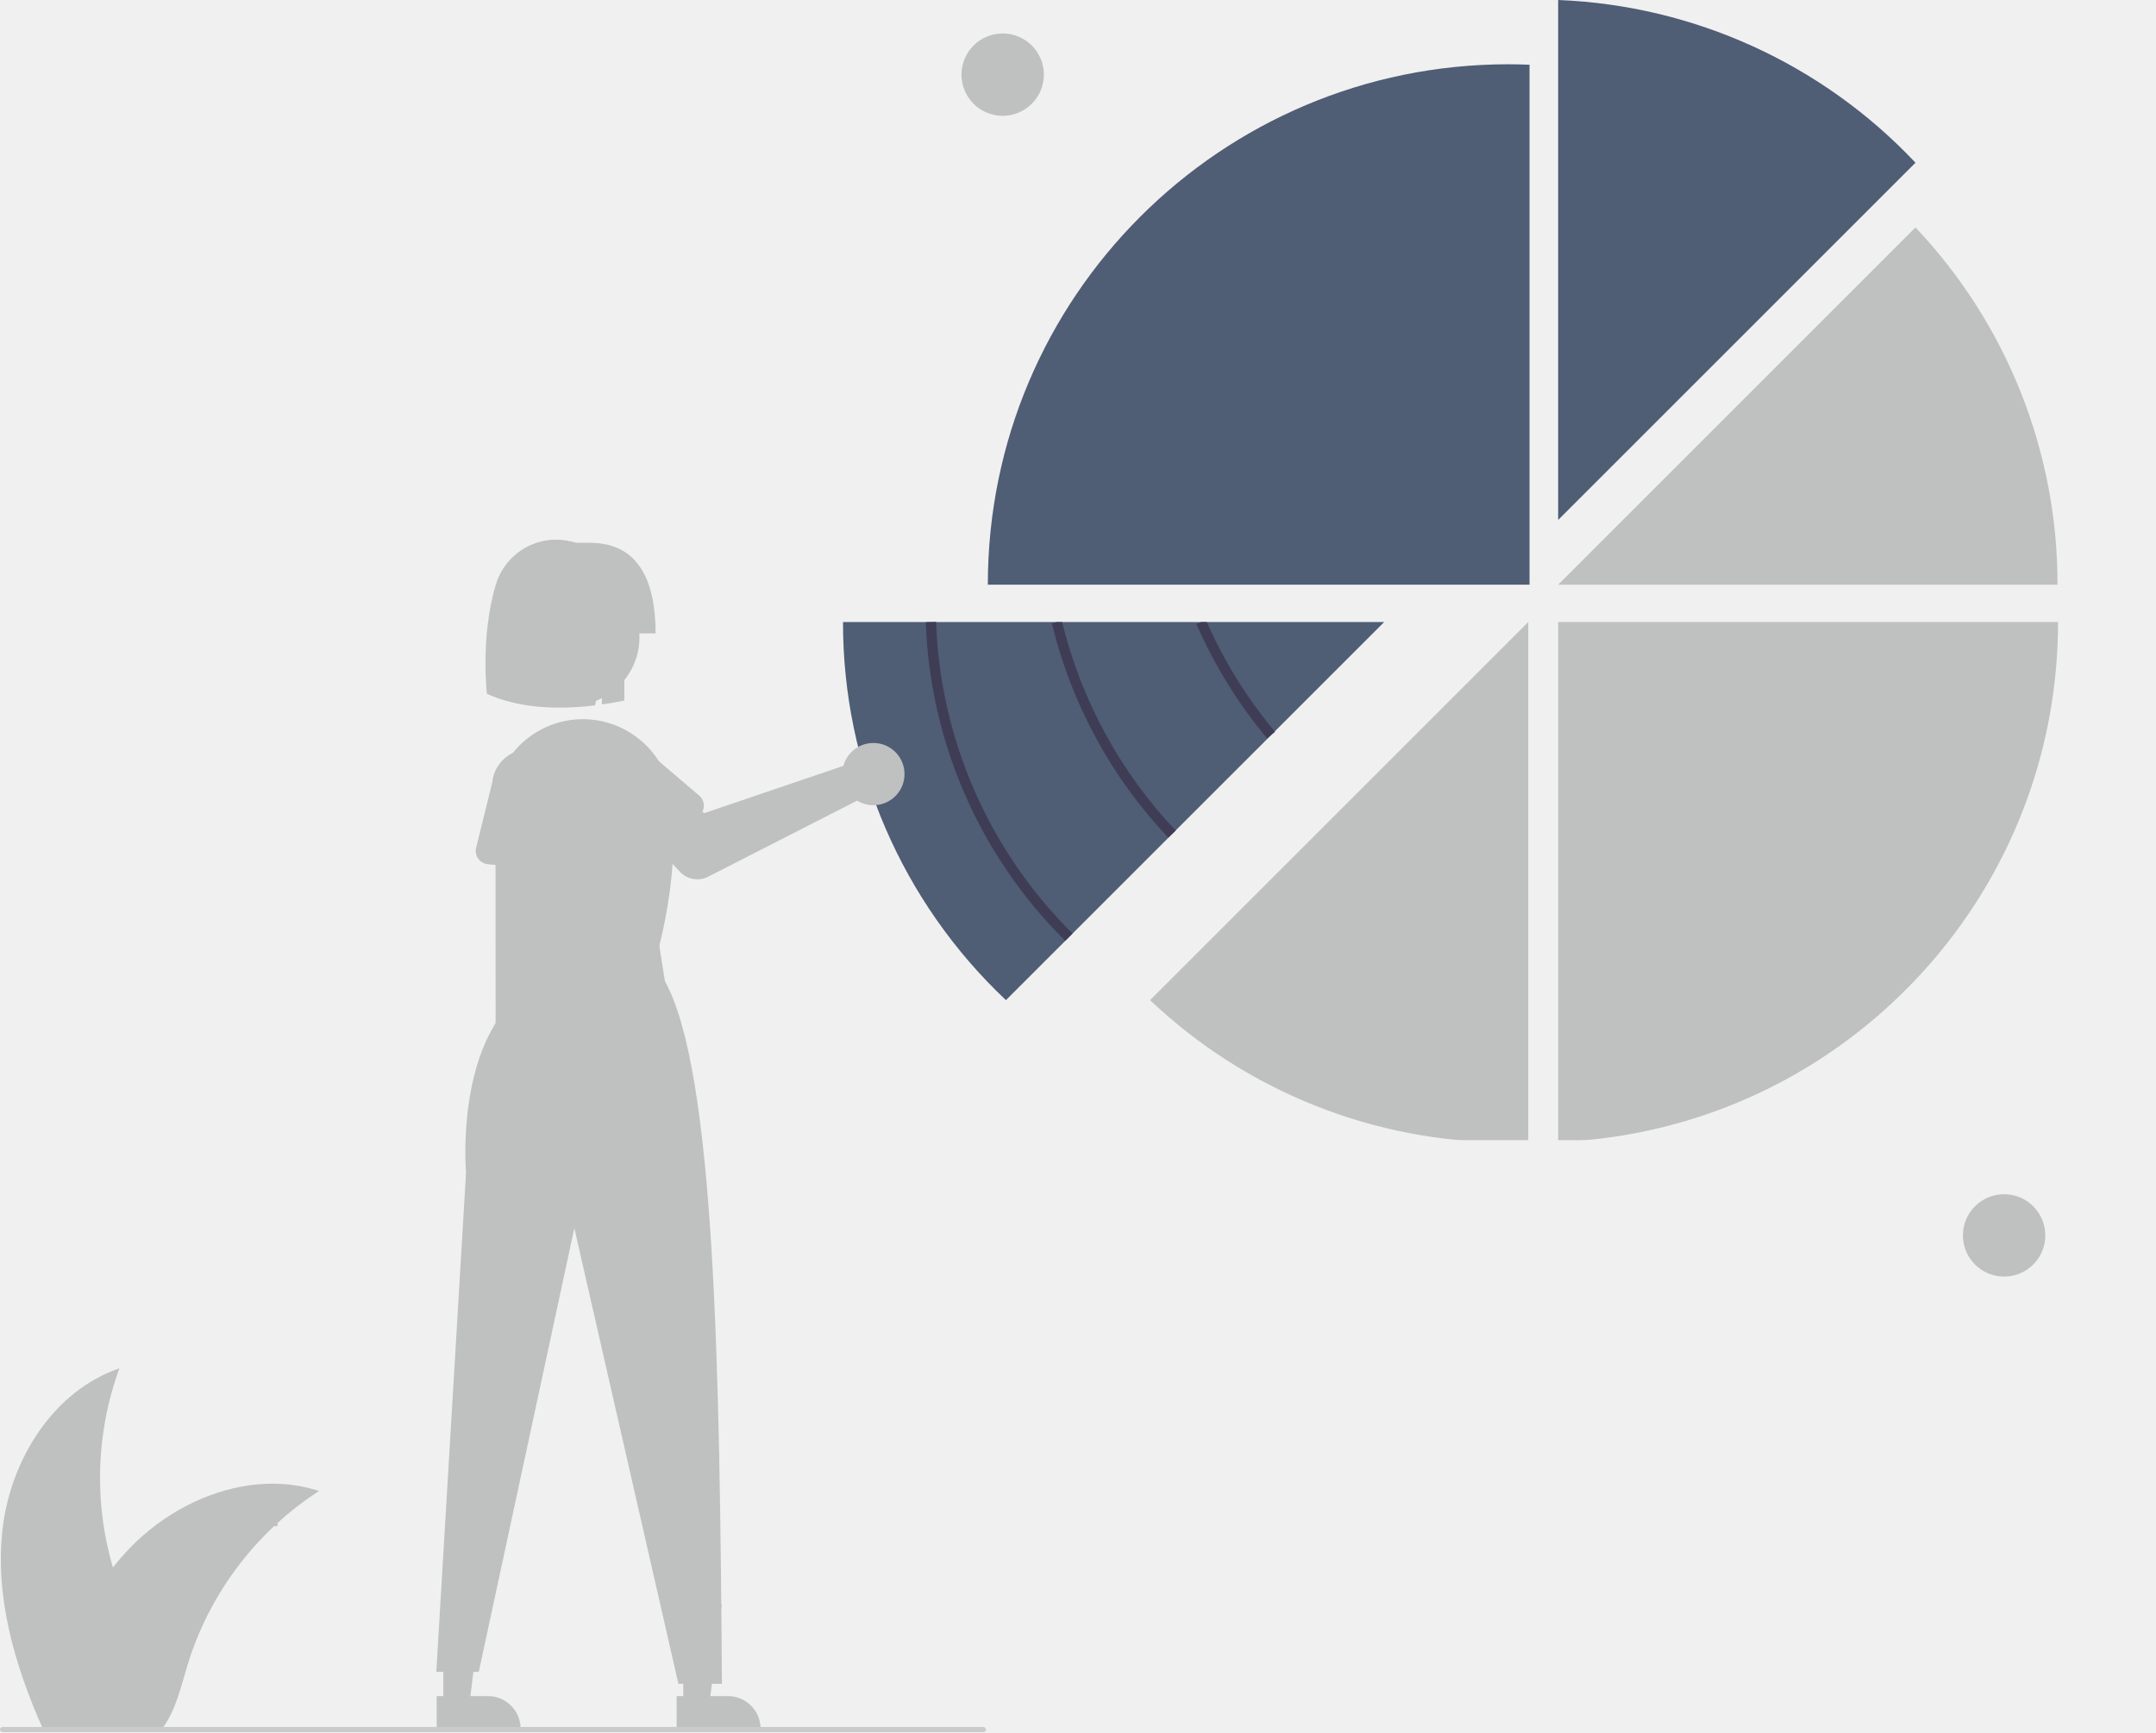
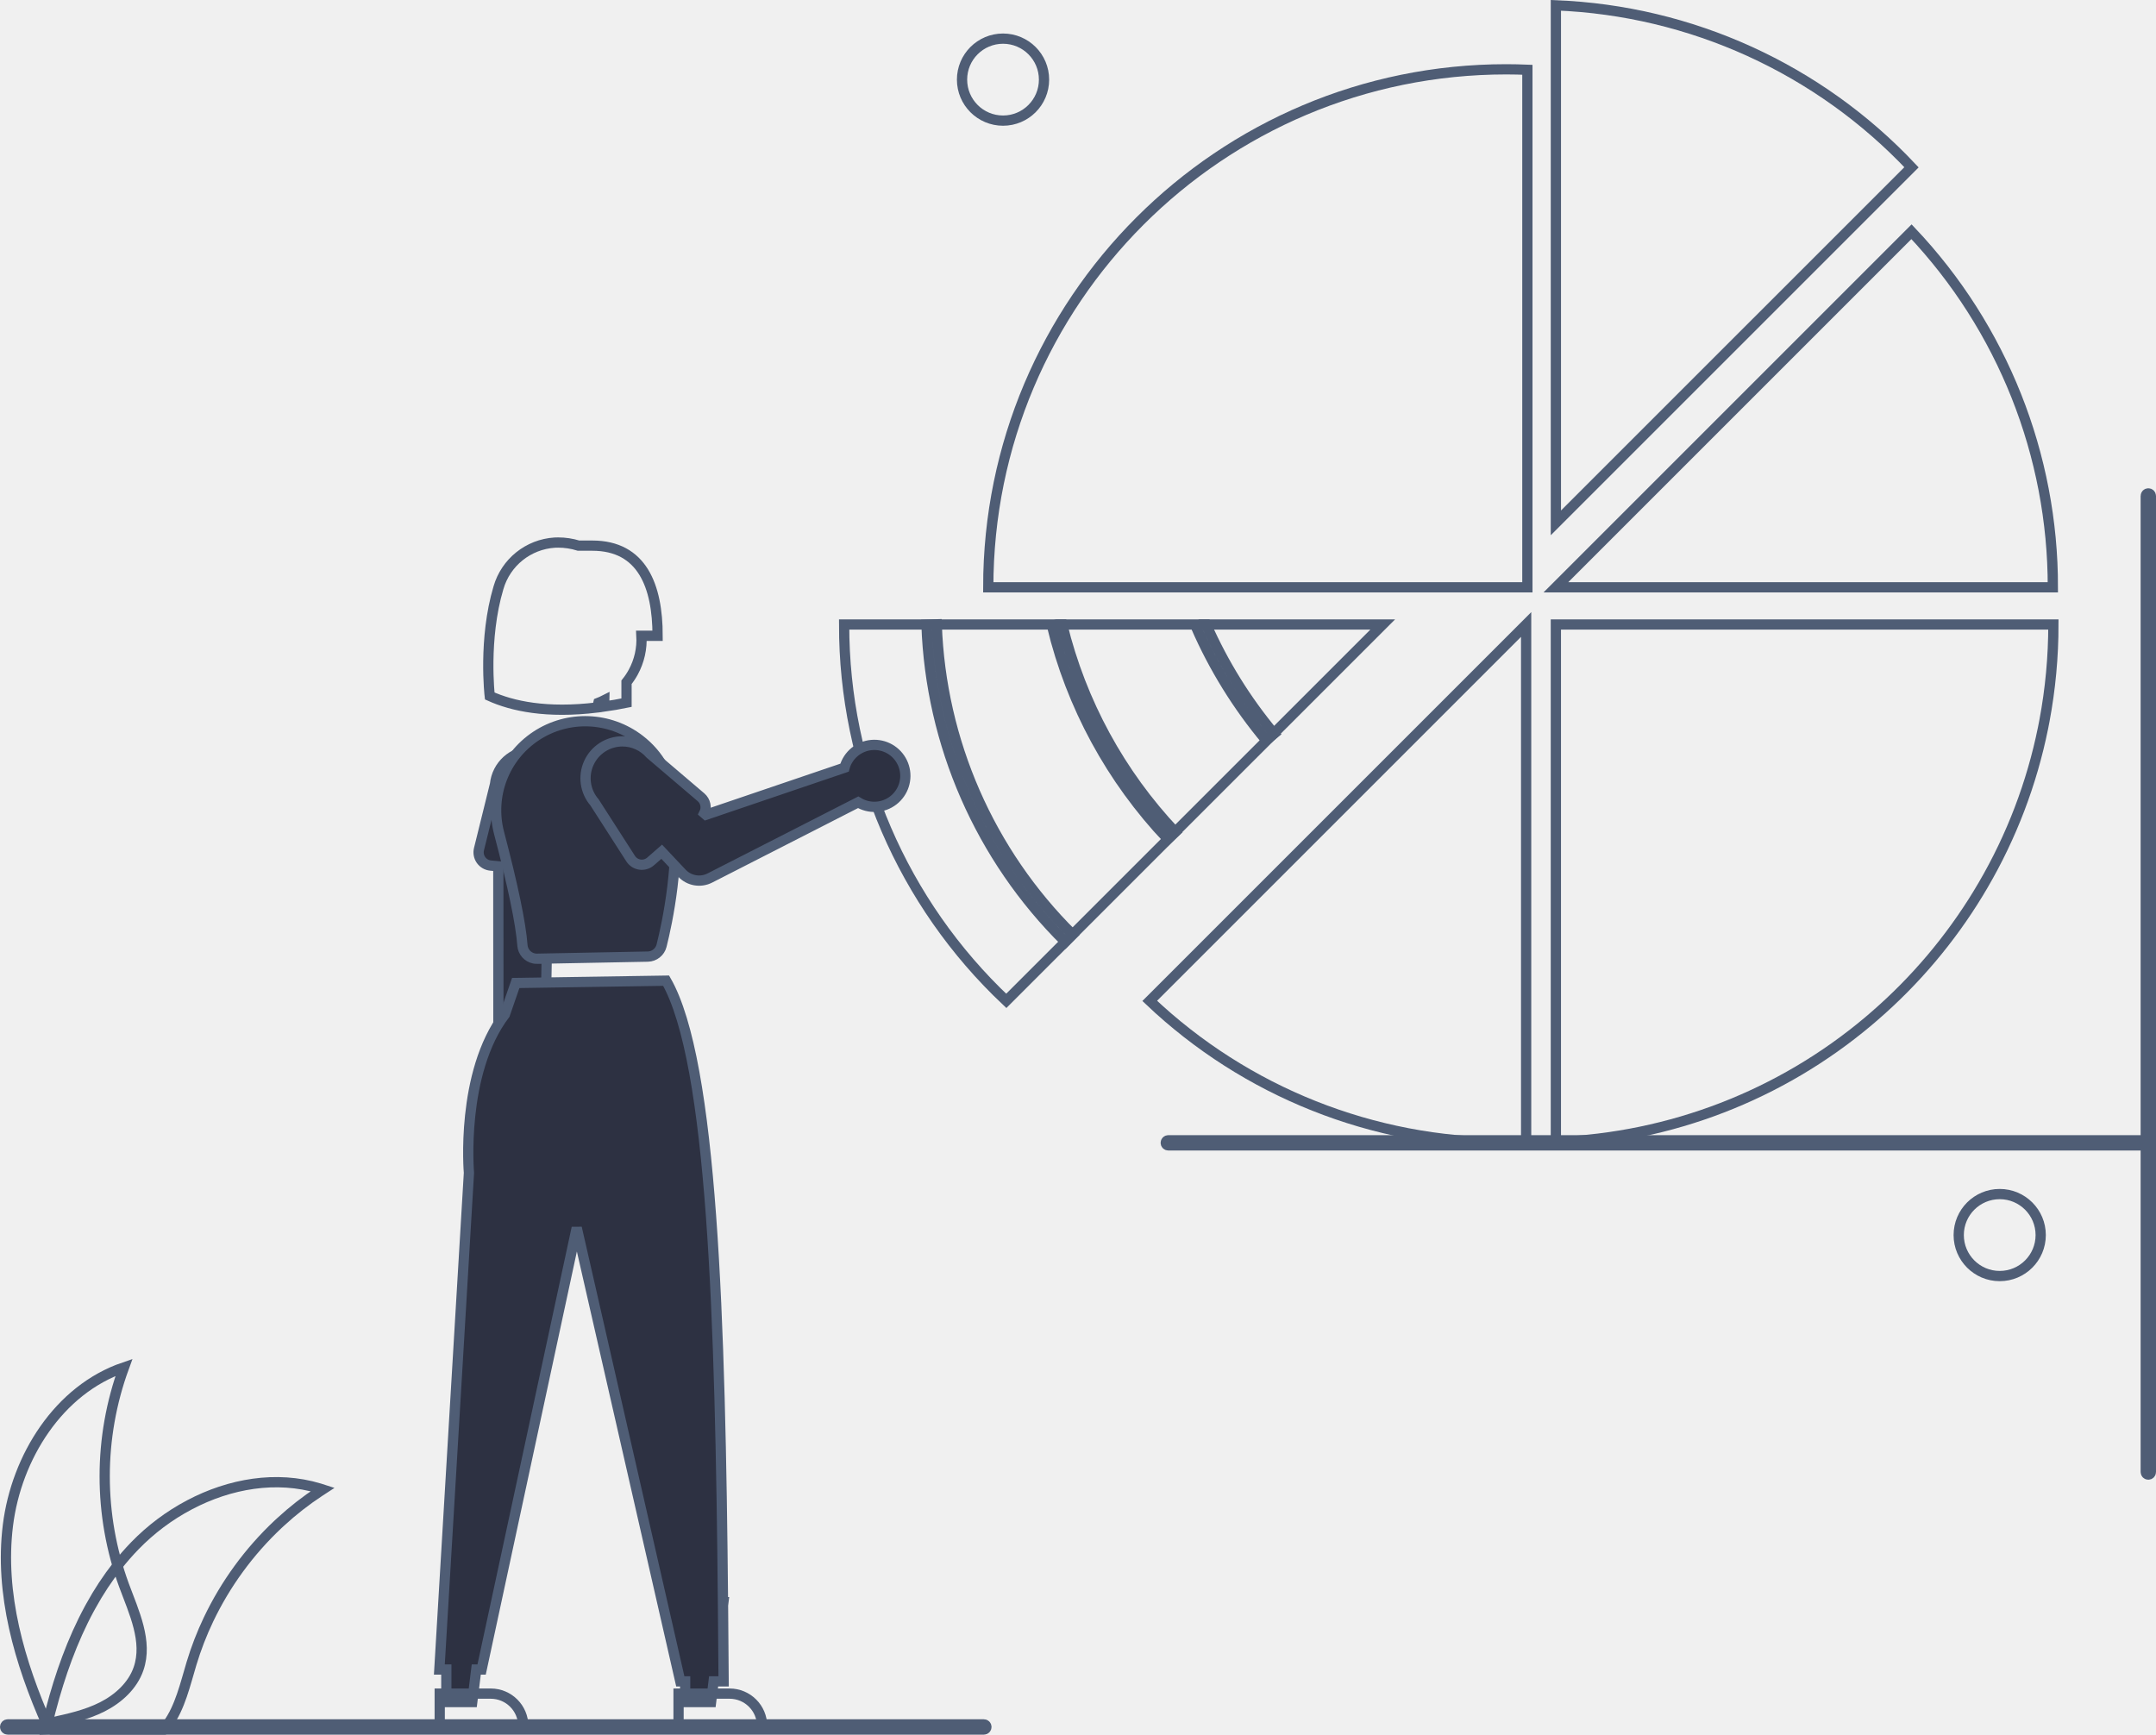
- <svg xmlns="http://www.w3.org/2000/svg" id="a9f54f33-4909-4094-a7f7-0faa4fba6dcc" data-name="Layer 1" width="837.48" height="673" viewBox="0 0 837.48 673" version="1.1">
+ <svg xmlns="http://www.w3.org/2000/svg" id="a9f54f33-4909-4094-a7f7-0faa4fba6dcc" data-name="Layer 1" width="841.48" height="677.138" viewBox="0 0 841.48 677.138" version="1.1">
  <defs id="defs990" />
-   <path d="M182.352,706.795c3.318-26.678,19.851-52.964,45.294-61.646a123.863,123.863,0,0,0,.006,85.04c3.91,10.575,9.359,21.93,5.682,32.589-2.288,6.632-7.886,11.706-14.142,14.878-6.257,3.173-13.202,4.685-20.059,6.167l-1.35,1.116C186.897,760.359,179.035,733.473,182.352,706.795Z" transform="translate(-181.26 -113.5)" fill="#f0f0f0" id="path913" style="fill:#bfc0c0;fill-opacity:1;stroke:none" />
-   <path d="M305.2,692.8c-.4.26-.8.52-1.2.79A118.406,118.406,0,0,0,288.86,705.41c-.37.33-.74.67-1.1,1.01A124.827,124.827,0,0,0,260.65,743.53,121.222,121.222,0,0,0,254.01,760.71c-2.45,8.13-4.46,17.14-9.31,23.79a20.795,20.795,0,0,1-1.62,2H199.25c-.1-.05-.2-.09-.3-.14l-1.75.08c.07-.31.15-.63.22-.94.04-.18.09-.36.13-.54.03-.12.06-.24.08-.35.01-.04.02-.08.03-.11.02-.11.05-.21.07-.31q.66-2.685,1.36-5.37c0-.01,0-.01.01-.02,3.59-13.63,8.35-27.08,15-39.38.2-.37.4-.75.62-1.12a115.673,115.673,0,0,1,10.39-15.76,102.26,102.26,0,0,1,6.81-7.79A85.036,85.036,0,0,1,253.2,698.81c15.72-8.3,33.92-11.48,50.72-6.41C304.35,692.53,304.77,692.66,305.2,692.8Z" transform="translate(-181.26 -113.5)" fill="#f0f0f0" id="path923" style="fill:#bfc0c0;fill-opacity:1" />
-   <path d="M281.606,700.567a8.991,8.991,0,0,0,7.064,4.785c.76.075.543,1.24-.212,1.166a10.075,10.075,0,0,1-7.826-5.276.612.612,0,0,1,.15-.824.595.595,0,0,1,.824.15Z" transform="translate(-181.26 -113.5)" fill="#fff" id="path931" style="fill:#bfc0c0;fill-opacity:1;stroke:none" />
-   <path d="M925.309,176.717A201.592,201.592,0,0,0,786.515,113.5V315.511Z" transform="translate(-181.26 -113.5)" fill="#3f3d56" id="path933" style="fill:#4f5d75;fill-opacity:1" />
-   <path d="M925.309,201.87,786.515,340.664H980.483A201.485,201.485,0,0,0,925.309,201.87Z" transform="translate(-181.26 -113.5)" fill="#e4e4e4" id="path935" style="fill:#bfc0c0;fill-opacity:1" />
-   <path d="M980.69,355.18a202.729,202.729,0,0,1-3.48,37.53c-.18.98-.37,1.95-.57,2.92A200.544,200.544,0,0,1,953.24,456.95c-.59,1.02-1.2,2.04-1.81,3.04V460a202.815,202.815,0,0,1-40.6,48.03c-.79.69-1.58,1.37-2.38,2.04A201.308,201.308,0,0,1,786.51,557.19V355.18Z" transform="translate(-181.26 -113.5)" fill="#f0f0f0" id="path937" style="fill:#bfc0c0;fill-opacity:1" />
-   <path d="M766.892,557.366c2.685,0,5.354-.069,8.014-.172V355.175L627.99,502.091A201.488,201.488,0,0,0,766.892,557.366Z" transform="translate(-181.26 -113.5)" fill="#cacaca" id="path939" style="fill:#bfc0c0;fill-opacity:1" />
-   <path d="M767.166,138.473c-111.667,0-202.191,90.524-202.191,202.191H775.39V138.653C772.661,138.544,769.922,138.473,767.166,138.473Z" transform="translate(-181.26 -113.5)" fill="#6c63ff" id="path941" style="fill:#4f5d75;fill-opacity:1" />
-   <path d="M718.93,355.18l-42.51,42.51L675.03,399.08l-.03.03-37.07,37.06-1.41,1.41L596.47,477.63l-1.41,1.41v.01L572.01,502.09a201.608,201.608,0,0,1-63.29-146.91Z" transform="translate(-181.26 -113.5)" fill="#6c63ff" id="path943" style="fill:#4f5d75;fill-opacity:1" />
-   <path d="M389.131,539.197A12.376,12.376,0,0,0,392.001,520.438l1.668-90.937L373.74,431.171l.047,88.654a12.443,12.443,0,0,0,15.345,19.371Z" transform="translate(-181.26 -113.5)" fill="#ffb6b6" id="path945" style="fill:#bfc0c0;fill-opacity:1" />
-   <path d="M396.811,451.761l-26.064-2.485a5.184,5.184,0,0,1-4.541-6.403l6.259-25.342a14.397,14.397,0,0,1,28.656,2.817l1.359,25.983a5.184,5.184,0,0,1-5.669,5.43Z" transform="translate(-181.26 -113.5)" fill="#e4e4e4" id="path947" style="fill:#bfc0c0;fill-opacity:1" />
-   <polygon points="172.201 662.293 182.314 662.293 187.125 623.284 172.199 623.285 172.201 662.293" fill="#ffb6b6" id="polygon949" style="fill:#bfc0c0;fill-opacity:1" />
-   <path d="M350.881,772.491l19.917-.001h.001a12.693,12.693,0,0,1,12.693,12.692v.412l-32.61.001Z" transform="translate(-181.26 -113.5)" fill="#2f2e41" id="path951" style="fill:#bfc0c0;fill-opacity:1" />
-   <polygon points="265.416 662.293 275.53 662.293 280.341 623.284 265.415 623.285 265.416 662.293" fill="#ffb6b6" id="polygon953" style="fill:#bfc0c0;fill-opacity:1" />
-   <path d="M444.097,772.491l19.917-.001h.001a12.693,12.693,0,0,1,12.693,12.692v.412l-32.61.001Z" transform="translate(-181.26 -113.5)" fill="#2f2e41" id="path955" style="fill:#bfc0c0;fill-opacity:1" />
-   <polygon points="253.206 348.908 259.805 390.979 197.111 391.804 205.36 351.383 253.206 348.908" fill="#ffb6b6" id="polygon957" style="fill:#bfc0c0;fill-opacity:1" />
-   <path d="M439.245,494.206c19.893,34.652,21.591,152.149,22.443,273.505H444.777l-40.421-177.029L367.235,763.09H350.736L362.285,569.235s-3.406-38.909,14.024-61.869l4.242-12.257Z" transform="translate(-181.26 -113.5)" fill="#2f2e41" id="path959" style="fill:#bfc0c0;fill-opacity:1" />
-   <path d="M388.771,485.643a5.62,5.62,0,0,1-1.09-.108h0a5.637,5.637,0,0,1-4.516-5.108c-.62-8.491-3.693-23.27-9.133-43.928a34.768,34.768,0,0,1,54.9-36.305,34.319,34.319,0,0,1,13.241,23.469c2.704,23.81-2.393,47.715-4.71,56.888a5.65,5.65,0,0,1-5.355,4.256l-43.216.834C388.851,485.643,388.811,485.643,388.771,485.643Z" transform="translate(-181.26 -113.5)" fill="#e4e4e4" id="path961" style="fill:#bfc0c0;fill-opacity:1" />
-   <path d="M509.51,409.263a12.127,12.127,0,0,0-.638,1.8l-54.095,18.382-10.453-9.131-15.843,13.974,16.933,17.964a9.216,9.216,0,0,0,10.899,1.886l57.885-29.567a12.093,12.093,0,1,0-4.689-15.306Z" transform="translate(-181.26 -113.5)" fill="#ffb6b6" id="path963" style="fill:#bfc0c0;fill-opacity:1" />
-   <path d="M452.891,430.449l-19.72,17.224a5.184,5.184,0,0,1-7.772-1.103L411.294,424.606a14.397,14.397,0,0,1,21.742-18.878L452.844,422.6a5.184,5.184,0,0,1,.047,7.85Z" transform="translate(-181.26 -113.5)" fill="#e4e4e4" id="path965" style="fill:#bfc0c0;fill-opacity:1" />
-   <circle cx="403.144" cy="361.09" r="26.508" transform="translate(-288.3279 428.1309) rotate(-61.33683)" fill="#ffb6b6" id="circle967" style="fill:#bfc0c0;fill-opacity:1" />
-   <path d="M410.442,324.4h-5.375a26.581,26.581,0,0,0-7.972-1.213q-.668,0-1.329.033a24.455,24.455,0,0,0-21.951,17.598c-6.01,20.062-3.414,42.261-3.414,42.261,8.773,3.968,22.181,6.904,41.983,4.489l2.912-12.206-.243,11.842q4.187-.582,8.736-1.505V359.588h12.134C435.923,340.149,429.88,324.4,410.442,324.4Z" transform="translate(-181.26 -113.5)" fill="#2f2e41" id="path969" style="fill:#bfc0c0;fill-opacity:1" />
-   <path d="M1016.24,558.5h-381a1,1,0,0,1,0-2h381a1,1,0,0,1,0,2Z" transform="translate(-181.26 -113.5)" fill="#f0f0f0" id="path971" />
-   <path d="M1016.74,686V305a1,1,0,0,1,2,0V686a1,1,0,0,1-2,0Z" transform="translate(-181.26 -113.5)" fill="#f0f0f0" id="path973" />
-   <circle cx="778.48" cy="480" r="16" fill="#f0f0f0" id="circle975" style="fill:#bfc0c0;fill-opacity:1" />
-   <circle cx="389.48" cy="29" r="16" fill="#f0f0f0" id="circle977" style="fill:#bfc0c0;fill-opacity:1" />
-   <path d="M564.26,785.5a.997.997,0,0,1-1,1h-381a1,1,0,1,1,0-2h381A.997.997,0,0,1,564.26,785.5Z" transform="translate(-181.26 -113.5)" fill="#cacaca" id="path979" />
-   <path d="M595.06,479.048A183.284,183.284,0,0,1,540.861,355.252l3.998-.144a179.297,179.297,0,0,0,53.021,121.103Z" transform="translate(-181.26 -113.5)" fill="#3f3d56" id="path981" />
-   <path d="M637.97,436.21l-2.9,2.74a183.901,183.901,0,0,1-45.24-83.3l1.94-.47h2.06a179.991,179.991,0,0,0,44.1,80.99Z" transform="translate(-181.26 -113.5)" fill="#3f3d56" id="path983" />
-   <path d="M676.53,397.83l-1.5,1.25-.03.03-1.54,1.28a183.759,183.759,0,0,1-27.46-44.41l1.83-.8h2.19a179.583,179.583,0,0,0,26.4,42.51A1.309,1.309,0,0,0,676.53,397.83Z" transform="translate(-181.26 -113.5)" fill="#3f3d56" id="path985" />
+   <path id="path945" style="fill:#2d3142;fill-opacity:1;stroke:#4f5d75;stroke-width:4;stroke-miterlimit:4;stroke-dasharray:none;stroke-opacity:1" d="M 207.424 293.162 A 14.397 14.397 0 0 0 193.205 306.111 L 186.945 331.453 A 5.184 5.184 0 0 0 191.486 337.857 L 194.49 338.145 L 194.527 408.406 A 12.443 12.443 0 0 0 209.871 427.777 A 12.376 12.376 0 0 0 212.74 409.018 L 214.008 340.004 L 217.551 340.342 A 5.184 5.184 0 0 0 223.221 334.912 L 221.861 308.928 A 14.397 14.397 0 0 0 207.424 293.162 z " />
+   <path d="M 3.092,595.376 C 6.41,568.698 22.944,542.412 48.386,533.73 a 123.863,123.863 0 0 0 0.006,85.04 c 3.91,10.575 9.359,21.93 5.682,32.589 -2.288,6.632 -7.886,11.706 -14.142,14.878 -6.257,3.173 -13.202,4.685 -20.059,6.167 l -1.35,1.116 C 7.637,648.94 -0.226,622.054 3.092,595.376 Z" fill="#f0f0f0" id="path913" style="fill:none;fill-opacity:1;stroke:#4f5d75;stroke-width:4;stroke-miterlimit:4;stroke-dasharray:none;stroke-opacity:1" />
+   <path d="m 125.94,581.381 c -0.4,0.26 -0.8,0.52 -1.2,0.79 a 118.406,118.406 0 0 0 -15.14,11.82 c -0.37,0.33 -0.74,0.67 -1.1,1.01 a 124.827,124.827 0 0 0 -27.11,37.11 121.222,121.222 0 0 0 -6.64,17.18 c -2.45,8.13 -4.46,17.14 -9.31,23.79 a 20.795,20.795 0 0 1 -1.62,2 H 19.99 c -0.1,-0.05 -0.2,-0.09 -0.3,-0.14 l -1.75,0.08 c 0.07,-0.31 0.15,-0.63 0.22,-0.94 0.04,-0.18 0.09,-0.36 0.13,-0.54 0.03,-0.12 0.06,-0.24 0.08,-0.35 0.01,-0.04 0.02,-0.08 0.03,-0.11 0.02,-0.11 0.05,-0.21 0.07,-0.31 q 0.66,-2.685 1.36,-5.37 c 0,-0.01 0,-0.01 0.01,-0.02 3.59,-13.63 8.35,-27.08 15,-39.38 0.2,-0.37 0.4,-0.75 0.62,-1.12 a 115.673,115.673 0 0 1 10.39,-15.76 102.26,102.26 0 0 1 6.81,-7.79 85.036,85.036 0 0 1 21.28,-15.94 c 15.72,-8.3 33.92,-11.48 50.72,-6.41 0.43,0.13 0.85,0.26 1.28,0.4 z" fill="#f0f0f0" id="path923" style="fill:none;fill-opacity:1;stroke:#4f5d75;stroke-width:4;stroke-miterlimit:4;stroke-dasharray:none;stroke-opacity:1" />
+   <path d="M 746.049,65.298 A 201.592,201.592 0 0 0 607.255,2.081 V 204.091 Z" fill="#3f3d56" id="path933" style="fill:none;fill-opacity:1;stroke:#4f5d75;stroke-width:4;stroke-miterlimit:4;stroke-dasharray:none;stroke-opacity:1" />
+   <path d="M 746.049,90.451 607.255,229.244 H 801.223 A 201.485,201.485 0 0 0 746.049,90.451 Z" fill="#e4e4e4" id="path935" style="fill:none;fill-opacity:1;stroke:#4f5d75;stroke-width:4;stroke-miterlimit:4;stroke-dasharray:none;stroke-opacity:1" />
+   <path d="m 801.43,243.761 a 202.729,202.729 0 0 1 -3.48,37.53 c -0.18,0.98 -0.37,1.95 -0.57,2.92 a 200.544,200.544 0 0 1 -23.4,61.32 c -0.59,1.02 -1.2,2.04 -1.81,3.04 v 0.01 a 202.815,202.815 0 0 1 -40.6,48.03 c -0.79,0.69 -1.58,1.37 -2.38,2.04 a 201.308,201.308 0 0 1 -121.94,47.12 v -202.01 z" fill="#f0f0f0" id="path937" style="fill:none;fill-opacity:1;stroke:#4f5d75;stroke-width:4;stroke-miterlimit:4;stroke-dasharray:none;stroke-opacity:1" />
+   <path d="m 587.632,445.947 c 2.685,0 5.354,-0.069 8.014,-0.172 V 243.756 L 448.73,390.672 A 201.488,201.488 0 0 0 587.632,445.947 Z" fill="#cacaca" id="path939" style="fill:none;fill-opacity:1;stroke:#4f5d75;stroke-width:4;stroke-miterlimit:4;stroke-dasharray:none;stroke-opacity:1" />
+   <path d="m 587.906,27.053 c -111.667,0 -202.191,90.524 -202.191,202.191 H 596.13 V 27.234 c -2.729,-0.109 -5.467,-0.18 -8.223,-0.18 z" fill="#6c63ff" id="path941" style="fill:none;fill-opacity:1;stroke:#4f5d75;stroke-width:4;stroke-miterlimit:4;stroke-dasharray:none;stroke-opacity:1" />
+   <path d="m 539.67,243.761 -42.51,42.51 -1.39,1.39 -0.03,0.03 -37.07,37.06 -1.41,1.41 -40.05,40.05 -1.41,1.41 v 0.01 l -23.05,23.04 a 201.608,201.608 0 0 1 -63.29,-146.91 z" fill="#6c63ff" id="path943" style="fill:none;fill-opacity:1;stroke:#4f5d75;stroke-width:4;stroke-miterlimit:4;stroke-dasharray:none;stroke-opacity:1" />
+   <path id="polygon949" style="fill:#2d3142;fill-opacity:1;stroke:#4f5d75;stroke-width:4;stroke-miterlimit:4;stroke-dasharray:none;stroke-opacity:1" d="M 259.984 382.787 L 201.291 383.689 L 197.049 395.947 C 179.62 418.907 183.025 457.814 183.025 457.814 L 171.477 651.67 L 174.201 651.67 L 174.201 664.373 L 184.314 664.373 L 185.881 651.67 L 187.975 651.67 L 225.096 479.264 L 265.518 656.293 L 267.416 656.293 L 267.416 664.373 L 277.529 664.373 L 278.525 656.293 L 282.428 656.293 C 282.358 646.355 282.276 636.47 282.186 626.627 L 282.342 625.365 L 282.174 625.365 C 281.147 515.502 278.179 414.48 259.984 382.787 z " />
+   <path d="m 171.621,661.072 19.917,-8.1e-4 h 8e-4 a 12.693,12.693 0 0 1 12.693,12.692 v 0.412 l -32.61,10e-4 z" fill="#2f2e41" id="path951" style="fill:none;fill-opacity:1;stroke:#4f5d75;stroke-width:4;stroke-miterlimit:4;stroke-dasharray:none;stroke-opacity:1" />
+   <path d="m 264.837,661.072 19.917,-8.1e-4 h 8.1e-4 a 12.693,12.693 0 0 1 12.693,12.692 v 0.412 l -32.61,10e-4 z" fill="#2f2e41" id="path955" style="fill:none;fill-opacity:1;stroke:#4f5d75;stroke-width:4;stroke-miterlimit:4;stroke-dasharray:none;stroke-opacity:1" />
+   <path d="m 209.511,374.224 a 5.62,5.62 0 0 1 -1.09,-0.108 v 0 a 5.637,5.637 0 0 1 -4.516,-5.108 c -0.62,-8.491 -3.693,-23.27 -9.133,-43.928 a 34.768,34.768 0 0 1 54.9,-36.305 34.319,34.319 0 0 1 13.241,23.469 c 2.704,23.81 -2.393,47.715 -4.71,56.888 a 5.65,5.65 0 0 1 -5.355,4.256 l -43.216,0.834 c -0.04,8.9e-4 -0.08,10e-4 -0.12,10e-4 z" fill="#e4e4e4" id="path961" style="fill:#2d3142;fill-opacity:1;stroke:#4f5d75;stroke-width:4;stroke-miterlimit:4;stroke-dasharray:none;stroke-opacity:1" />
+   <path id="path963" style="fill:#2d3142;fill-opacity:1;stroke:#4f5d75;stroke-width:4;stroke-miterlimit:4;stroke-dasharray:none;stroke-opacity:1" d="M 242.924 289.379 A 14.397 14.397 0 0 0 232.035 313.188 L 246.139 335.15 A 5.184 5.184 0 0 0 253.912 336.254 L 258.26 332.455 L 266.154 340.832 A 9.216 9.216 0 0 0 277.055 342.717 L 334.938 313.15 A 12.093 12.093 0 1 0 330.25 297.844 A 12.127 12.127 0 0 0 329.611 299.643 L 275.518 318.025 L 274.855 317.447 A 5.184 5.184 0 0 0 273.584 311.18 L 253.777 294.309 A 14.397 14.397 0 0 0 242.924 289.379 z " />
+   <path id="circle967" style="fill:none;fill-opacity:1;stroke:#4f5d75;stroke-width:4;stroke-miterlimit:4;stroke-dasharray:none;stroke-opacity:1" d="M 217.834 211.768 C 217.388 211.768 216.946 211.777 216.506 211.799 A 24.455 24.455 0 0 0 194.555 229.398 C 188.544 249.461 191.141 271.658 191.141 271.658 C 199.913 275.626 213.321 278.563 233.123 276.148 L 233.551 274.352 A 26.508 26.508 0 0 0 235.844 273.328 L 235.793 275.785 C 238.584 275.397 241.496 274.894 244.529 274.279 L 244.529 266.299 A 26.508 26.508 0 0 0 247.145 262.385 A 26.508 26.508 0 0 0 250.35 248.168 L 256.662 248.168 C 256.662 228.73 250.62 212.98 231.182 212.98 L 225.807 212.98 A 26.581 26.581 0 0 0 217.834 211.768 z " />
+   <path d="m 836.98,447.081 h -381 a 1,1 0 0 1 0,-2 h 381 a 1,1 0 0 1 0,2 z" fill="#f0f0f0" id="path971" style="fill:none;stroke:#4f5d75;stroke-width:4;stroke-miterlimit:4;stroke-dasharray:none;stroke-opacity:1" />
+   <path d="m 837.48,574.581 v -381 a 1,1 0 0 1 2,0 v 381 a 1,1 0 0 1 -2,0 z" fill="#f0f0f0" id="path973" style="fill:none;stroke:#4f5d75;stroke-width:4;stroke-miterlimit:4;stroke-dasharray:none;stroke-opacity:1" />
+   <circle cx="780.48" cy="482.081" r="16" fill="#f0f0f0" id="circle975" style="fill:none;fill-opacity:1;stroke:#4f5d75;stroke-width:4;stroke-miterlimit:4;stroke-dasharray:none;stroke-opacity:1" />
+   <circle cx="391.48" cy="31.081" r="16" fill="#f0f0f0" id="circle977" style="fill:none;fill-opacity:1;stroke:#4f5d75;stroke-width:4;stroke-miterlimit:4;stroke-dasharray:none;stroke-opacity:1" />
+   <path d="m 385,674.081 a 0.997,0.997 0 0 1 -1,1 H 3 a 1,1 0 1 1 0,-2 H 384 a 0.997,0.997 0 0 1 1,1 z" fill="#cacaca" id="path979" style="fill:none;stroke:#4f5d75;stroke-width:4;stroke-miterlimit:4;stroke-dasharray:none;stroke-opacity:1" />
+   <path d="M 415.8,367.629 A 183.284,183.284 0 0 1 361.601,243.833 l 3.998,-0.144 a 179.297,179.297 0 0 0 53.021,121.103 z" fill="#3f3d56" id="path981" style="fill:none;stroke:#4f5d75;stroke-width:4;stroke-miterlimit:4;stroke-dasharray:none;stroke-opacity:1" />
+   <path d="m 458.71,324.791 -2.9,2.74 a 183.901,183.901 0 0 1 -45.24,-83.3 l 1.94,-0.47 h 2.06 a 179.991,179.991 0 0 0 44.1,80.99 z" fill="#3f3d56" id="path983" style="fill:none;stroke:#4f5d75;stroke-width:4;stroke-miterlimit:4;stroke-dasharray:none;stroke-opacity:1" />
+   <path d="m 497.27,286.411 -1.5,1.25 -0.03,0.03 -1.54,1.28 a 183.759,183.759 0 0 1 -27.46,-44.41 l 1.83,-0.8 h 2.19 a 179.583,179.583 0 0 0 26.4,42.51 1.309,1.309 0 0 0 0.11,0.14 z" fill="#3f3d56" id="path985" style="fill:none;stroke:#4f5d75;stroke-width:4;stroke-miterlimit:4;stroke-dasharray:none;stroke-opacity:1" />
</svg>
